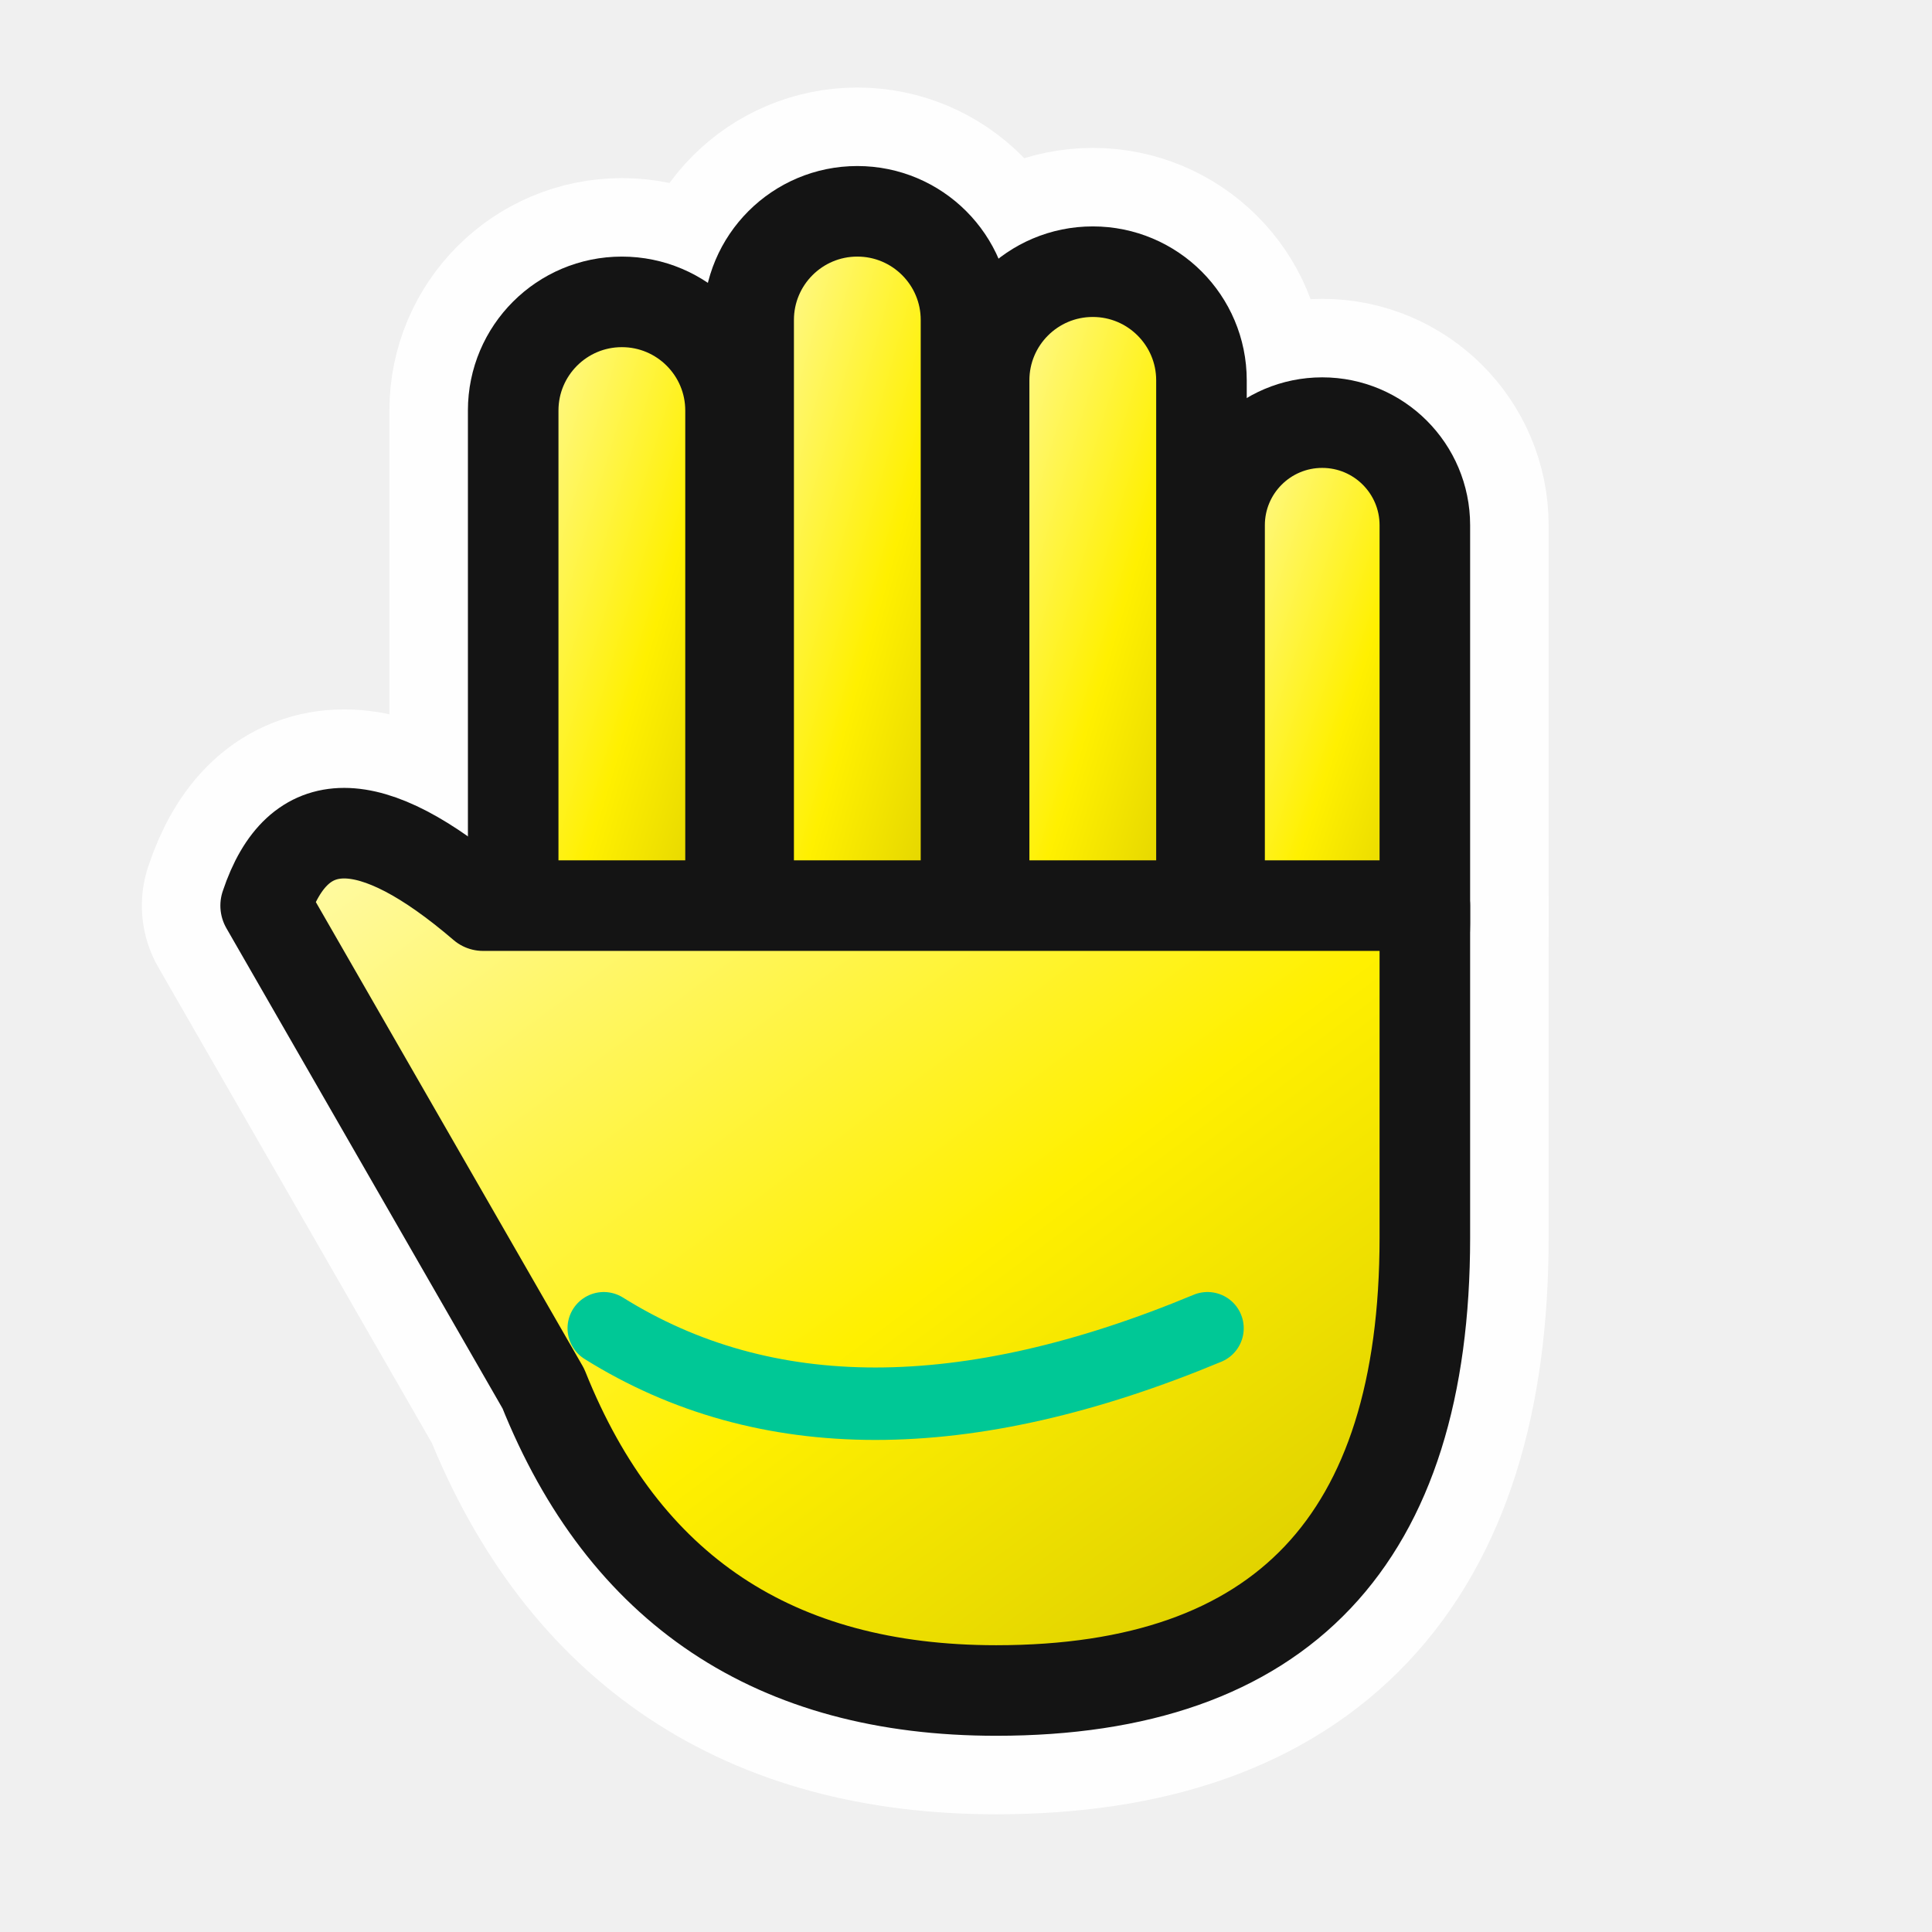
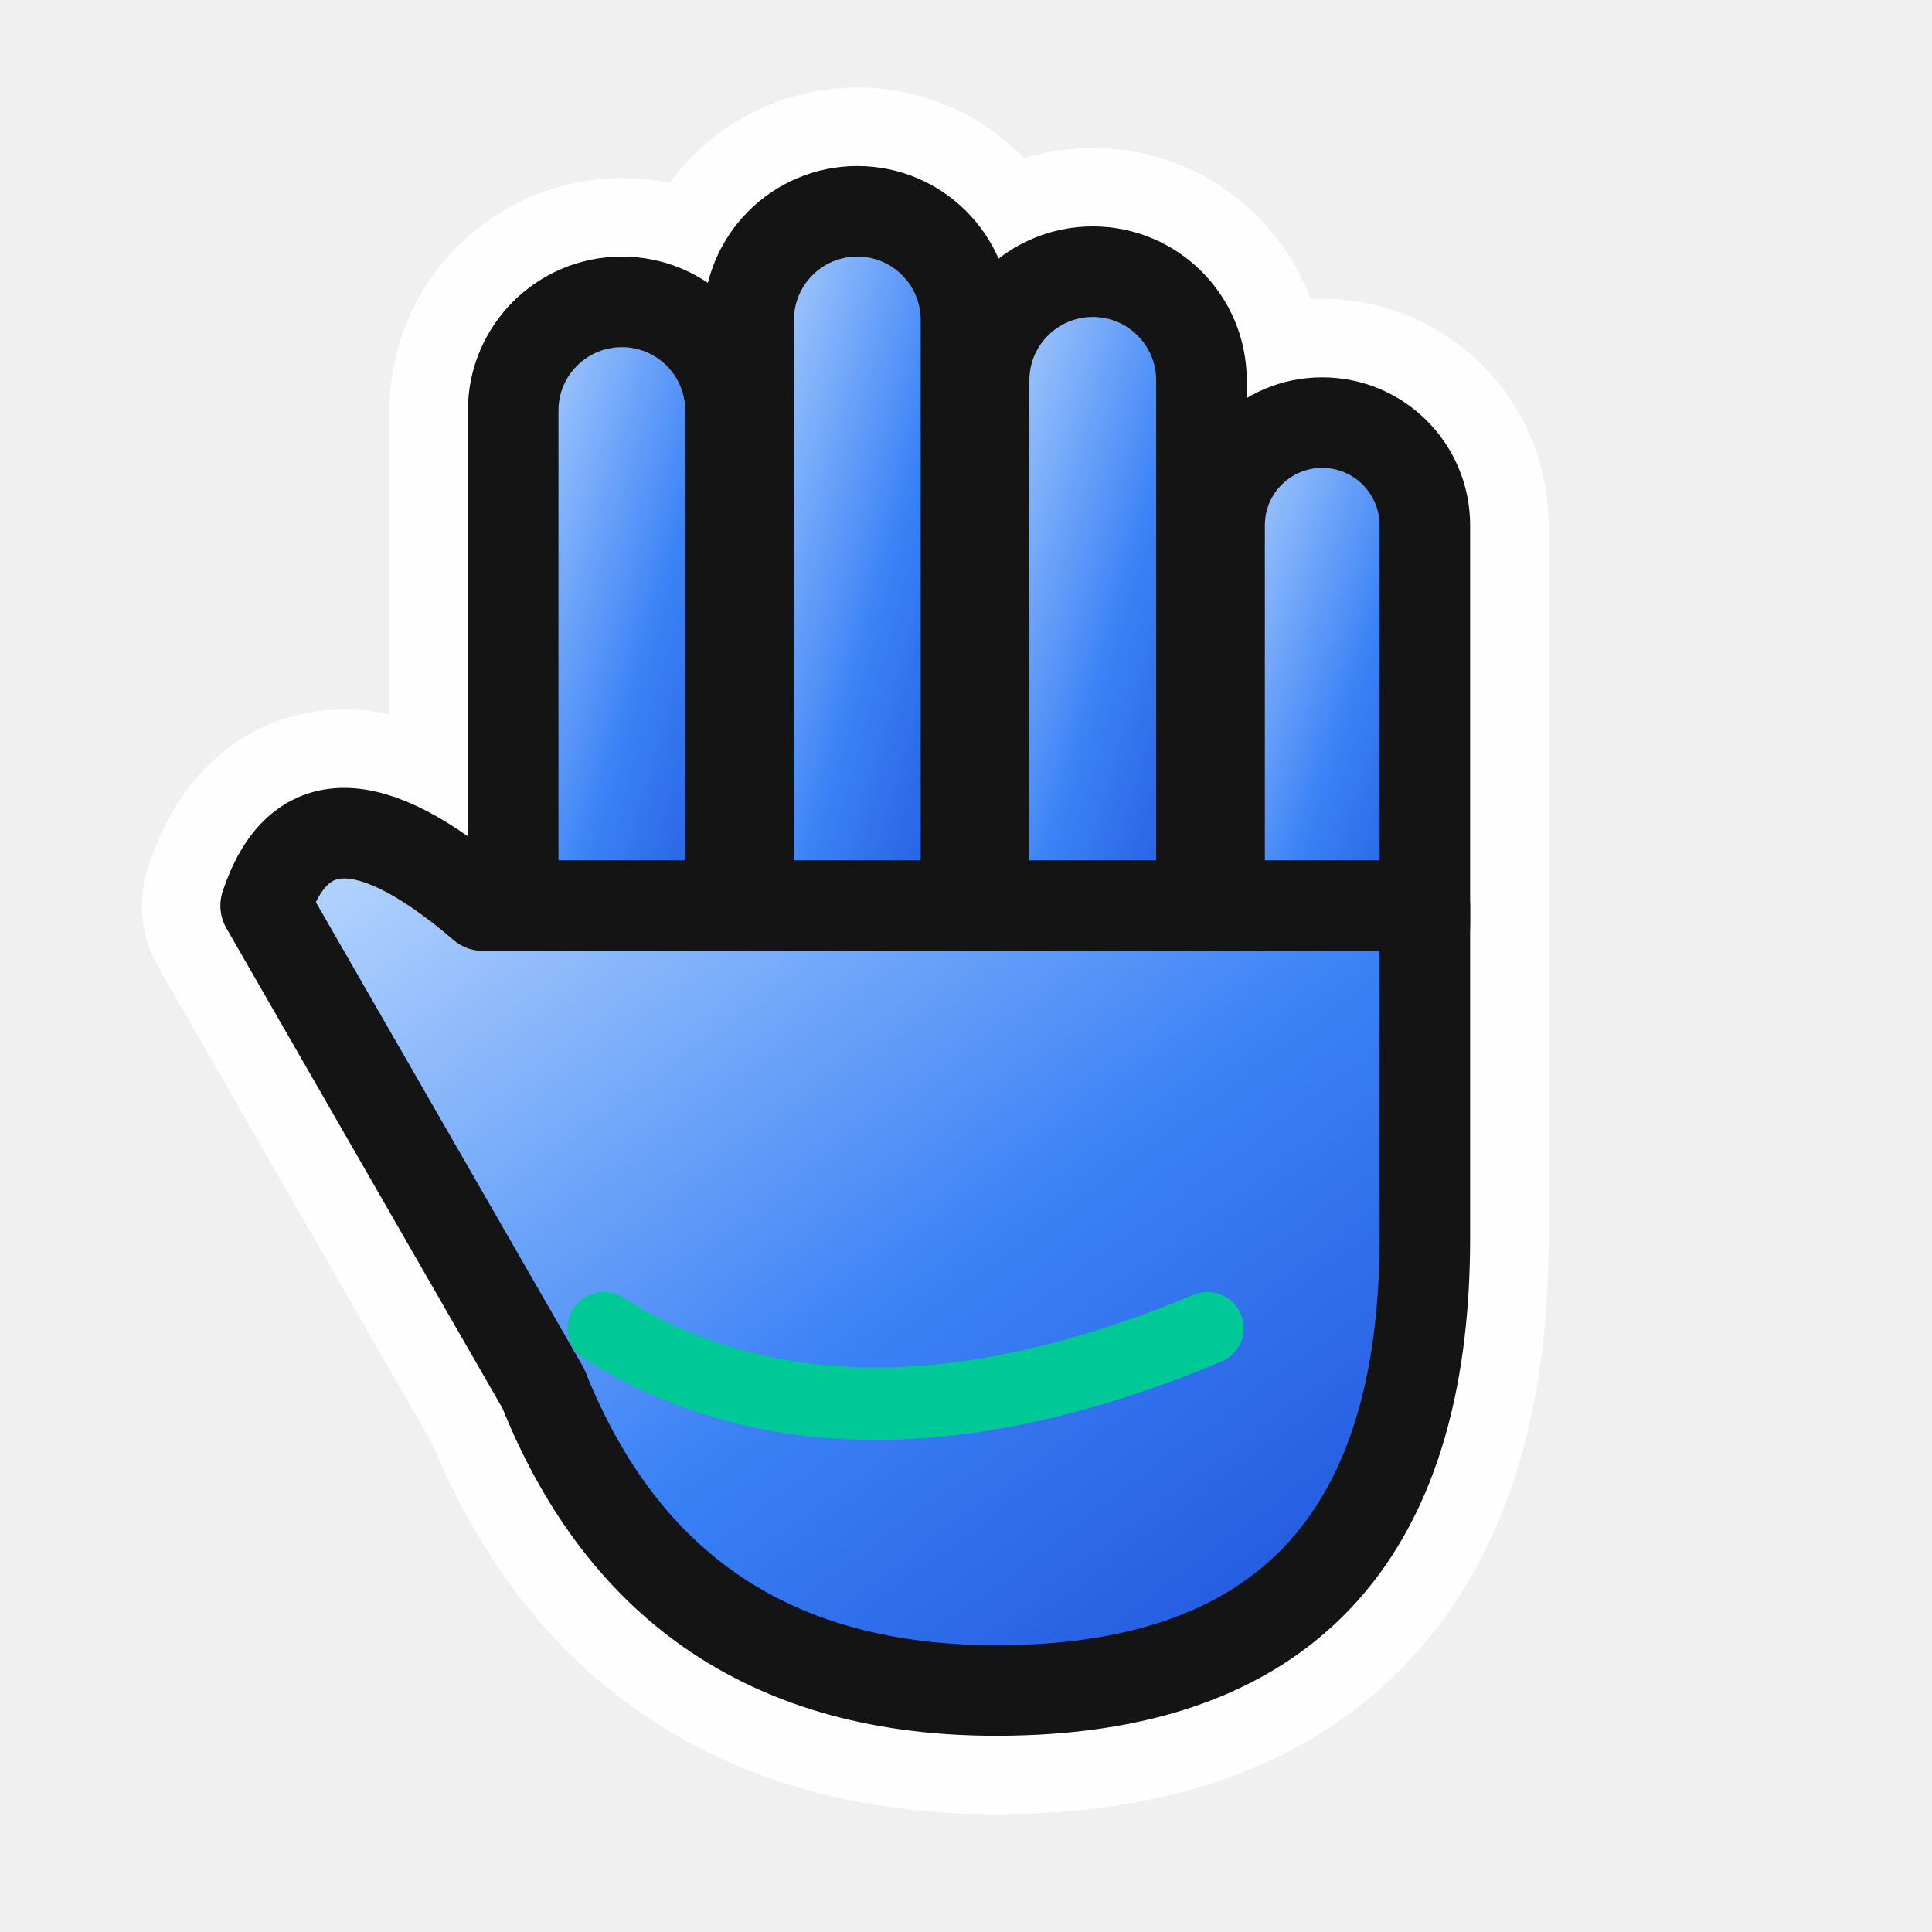
<svg xmlns="http://www.w3.org/2000/svg" width="32" height="32" viewBox="0 0 32 32">
  <defs>
    <linearGradient id="j" x1="0" y1="0" x2="1" y2="1">
-       <stop offset="0" stop-color="#fffbb0" />
-       <stop offset=".55" stop-color="#fff000" />
-       <stop offset="1" stop-color="#d4c600" />
+       <stop offset="0" stop-color="#bfdbfe" />
+       <stop offset=".55" stop-color="#3b82f6" />
+       <stop offset="1" stop-color="#1d4ed8" />
    </linearGradient>
    <linearGradient id="g" x1="0" y1="0" x2="1" y2="1">
      <stop offset="0" stop-color="#b8ffe9" />
      <stop offset=".55" stop-color="#00c896" />
      <stop offset="1" stop-color="#00936e" />
    </linearGradient>
  </defs>
  <g opacity=".95">
    <g stroke="#fff" stroke-width="4.1" fill="#fff" stroke-linejoin="round">
      <rect x="8.5" y="5" width="3.6" height="12" rx="1.8" />
      <rect x="12.4" y="3.5" width="3.6" height="13" rx="1.8" />
      <rect x="16.3" y="4.5" width="3.6" height="12" rx="1.8" />
      <rect x="20.2" y="7" width="3.4" height="10" rx="1.7" />
      <path d="M8 15 Q5.2 12.6 4.4 15 L9 23 Q11 28 16.5 28 Q23.6 28 23.6 20.5 L23.6 15 L8.5 15 Z" />
    </g>
    <path d="M10 22 Q14 24.5 20 22" stroke="#fff" stroke-width="3.8" fill="none" stroke-linecap="round" />
  </g>
  <g stroke="#141414" stroke-width="1.5" fill="url(#j)" stroke-linejoin="round">
    <rect x="8.5" y="5" width="3.6" height="12" rx="1.8" />
    <rect x="12.4" y="3.5" width="3.6" height="13" rx="1.8" />
    <rect x="16.3" y="4.5" width="3.6" height="12" rx="1.8" />
    <rect x="20.2" y="7" width="3.4" height="10" rx="1.7" />
    <path d="M8 15 Q5.2 12.6 4.4 15 L9 23 Q11 28 16.5 28 Q23.6 28 23.6 20.5 L23.6 15 L8.5 15 Z" />
  </g>
  <path d="M10 22 Q14 24.5 20 22" stroke="#00c896" stroke-width="1.2" fill="none" stroke-linecap="round" />
</svg>
